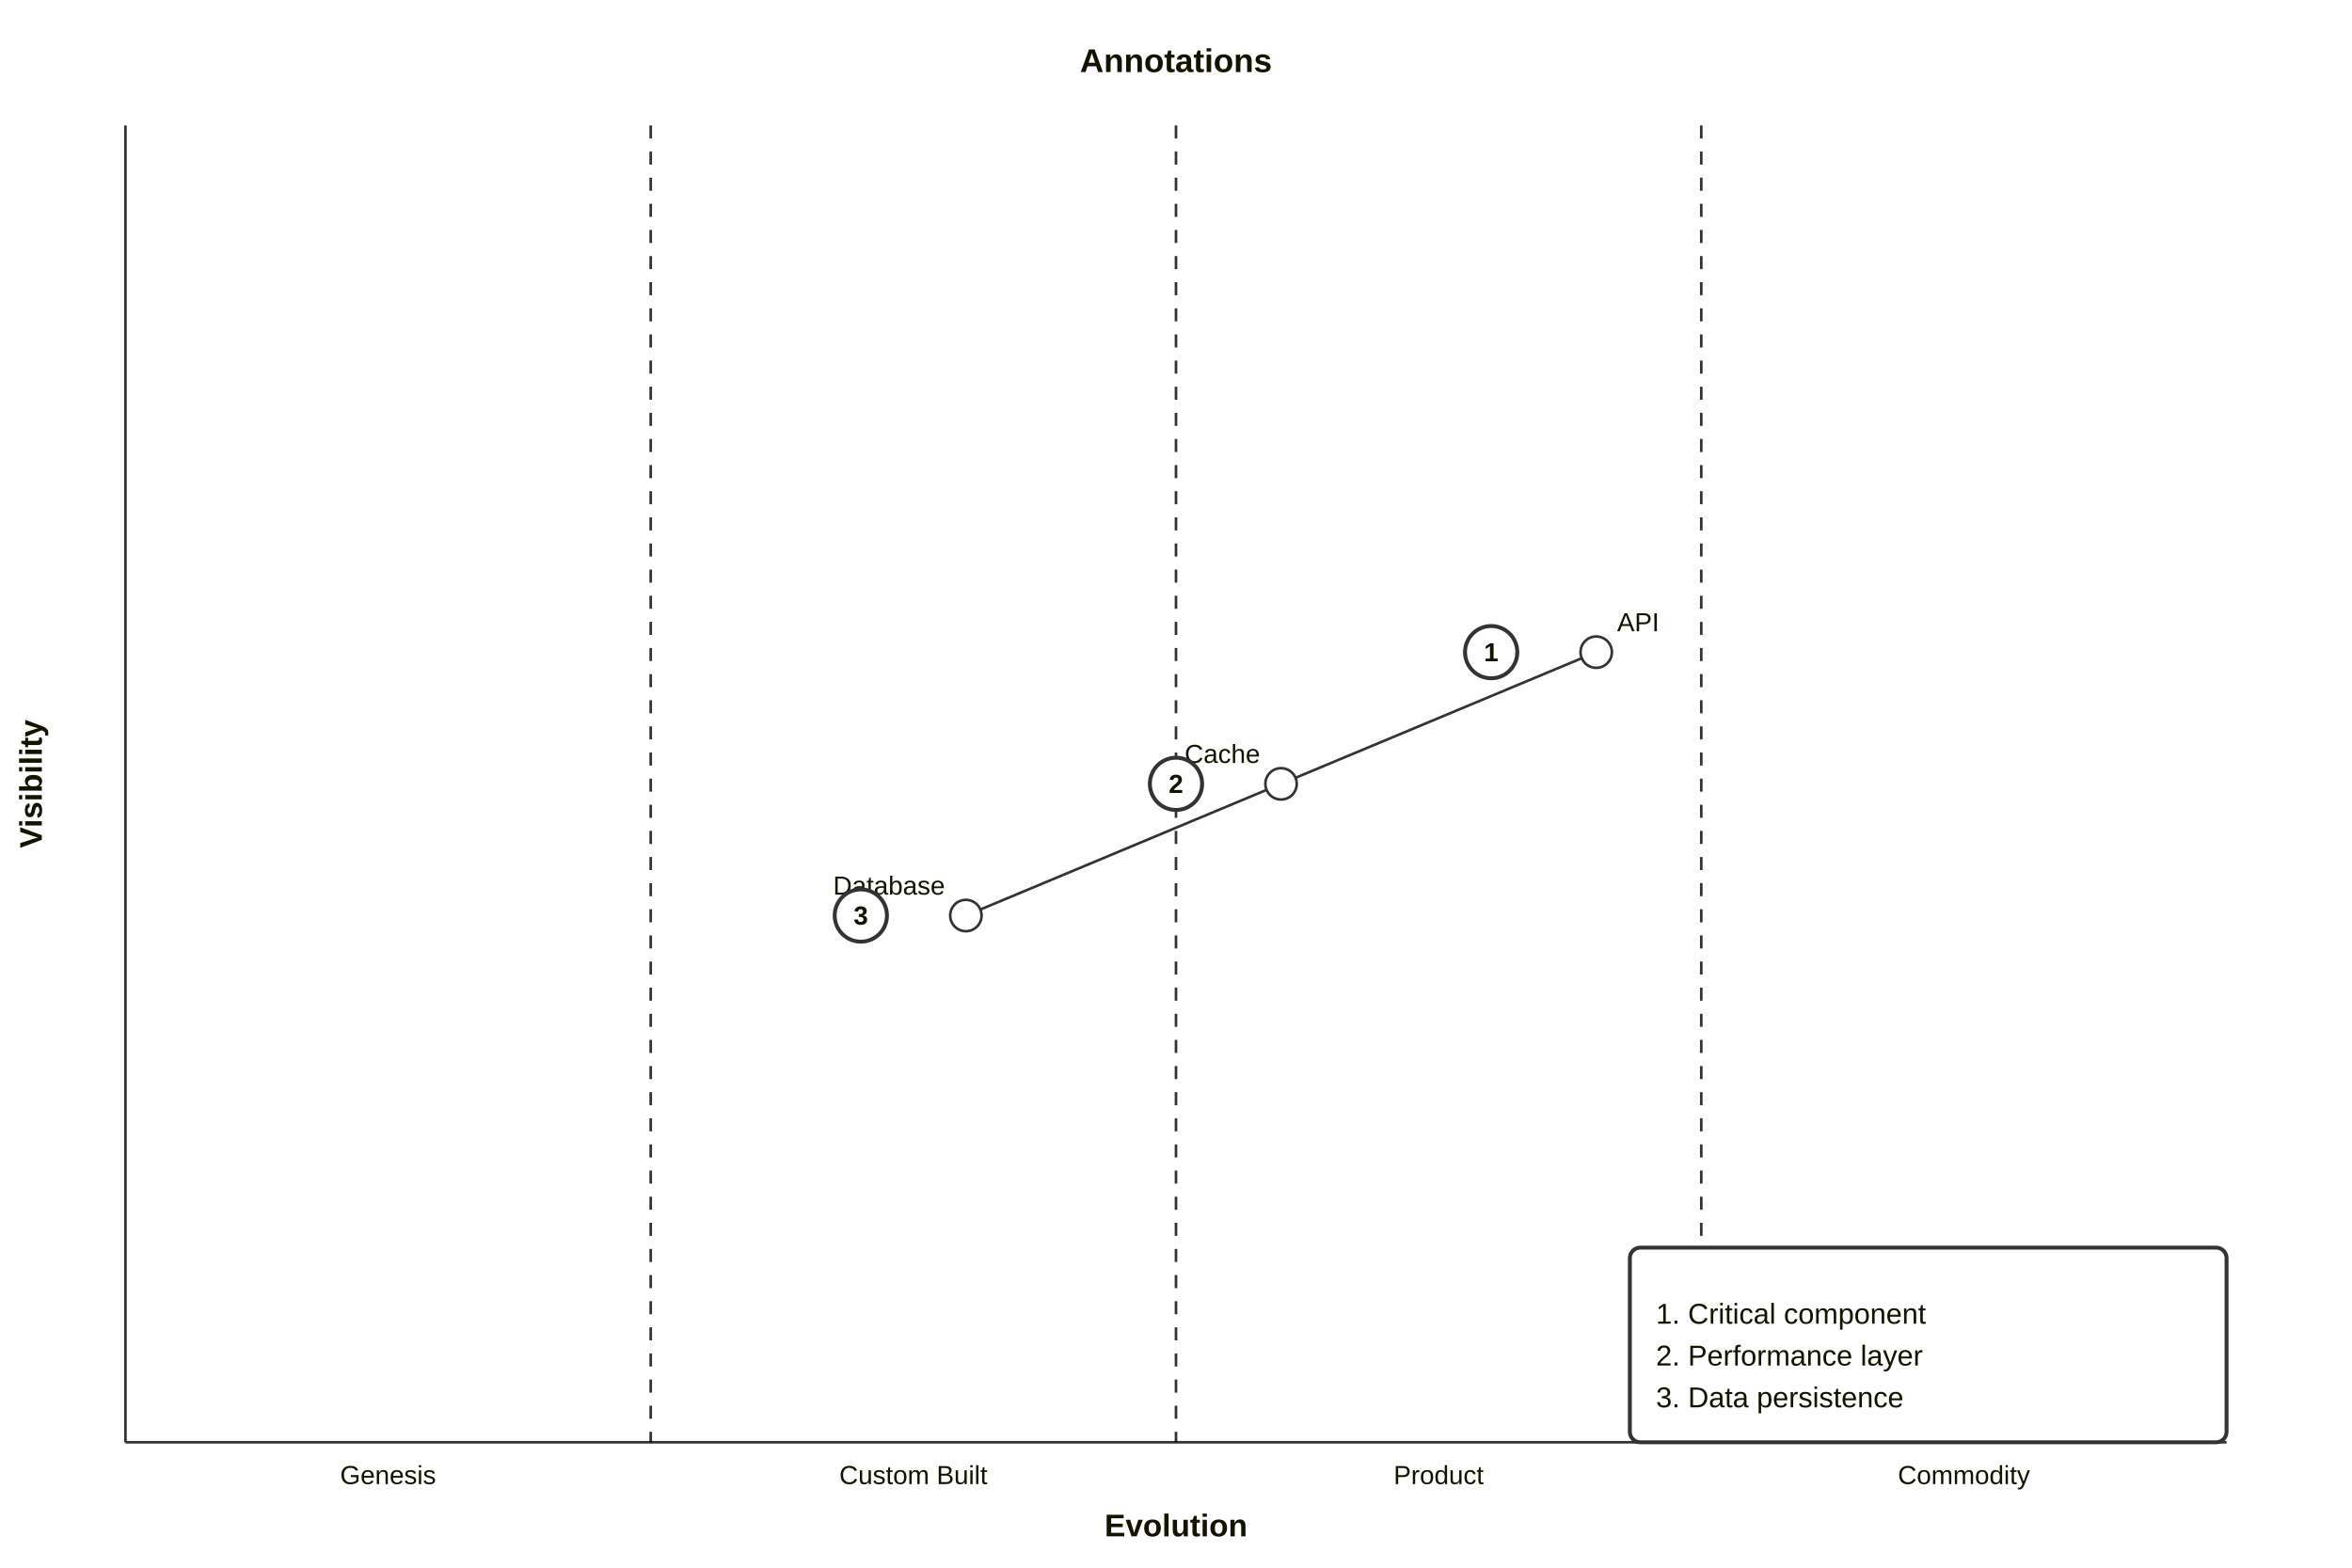
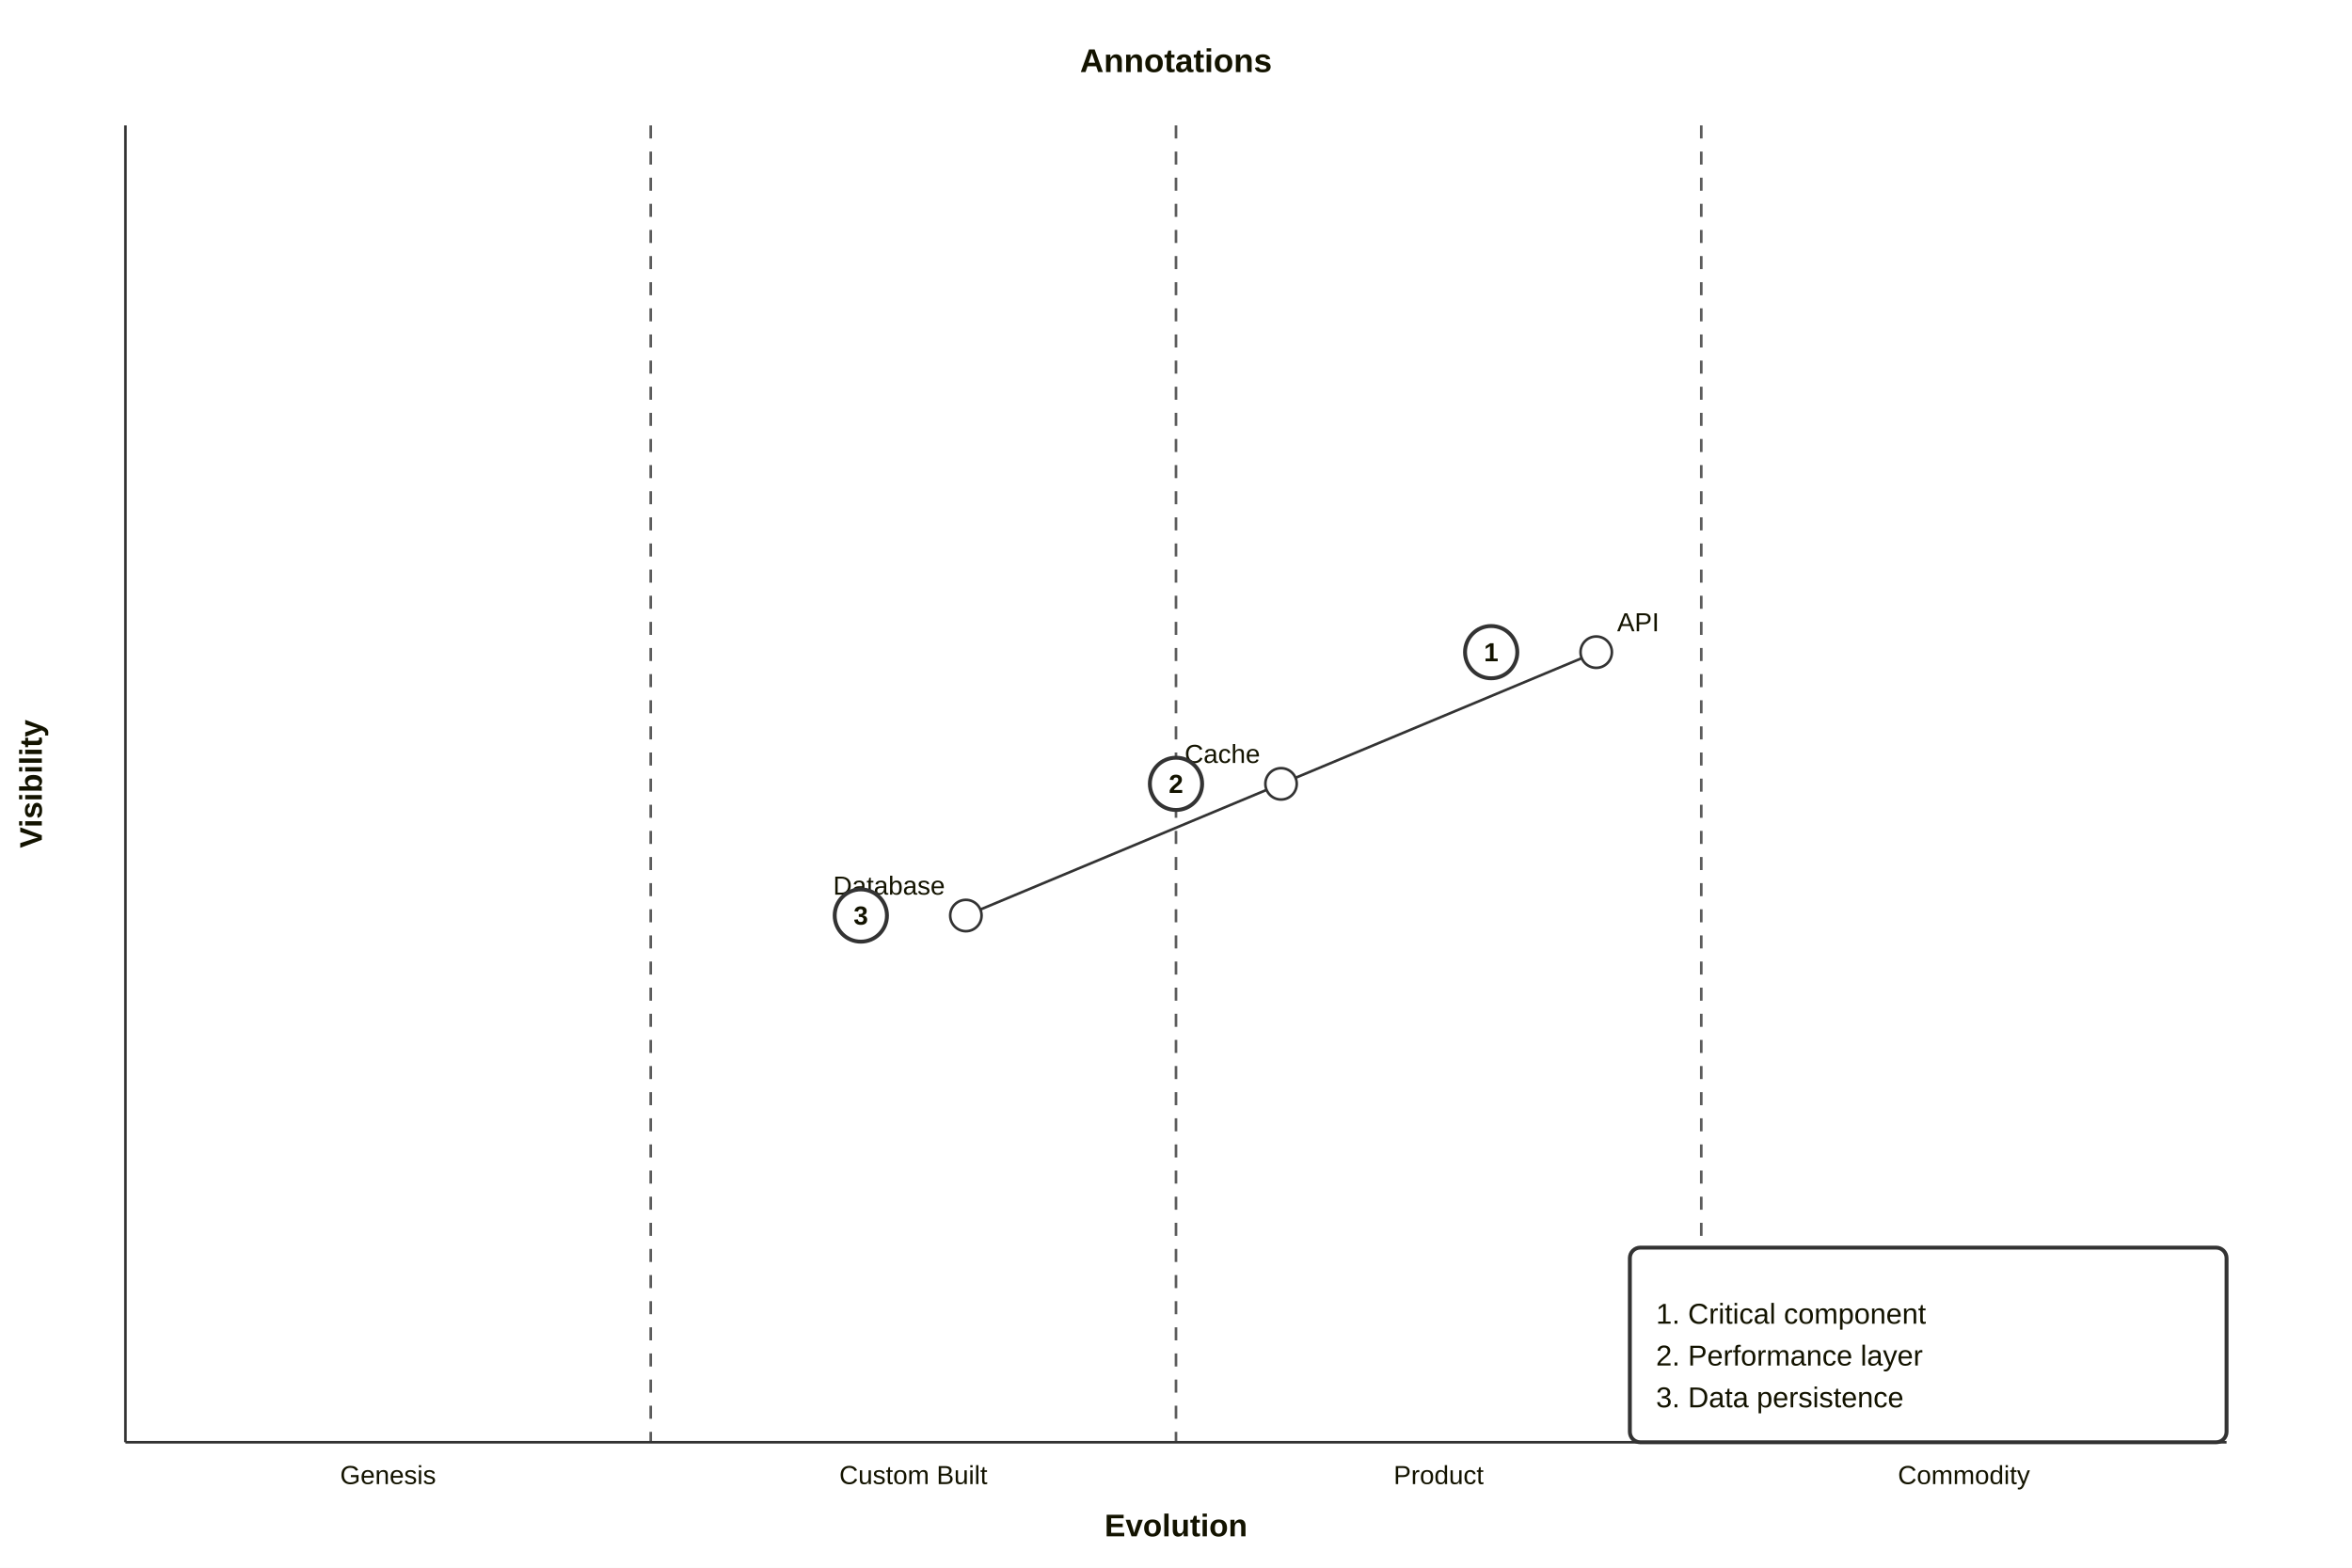
<svg xmlns="http://www.w3.org/2000/svg" id="mermaid" class="wardley" width="900" height="600" viewBox="0 0 900 600" role="graphics-document document" aria-roledescription="wardley">
-   <style>#mermaid{font-family:"trebuchet ms",verdana,arial,sans-serif;font-size:16px;fill:#333;}#mermaid{font-family:"trebuchet ms",verdana,arial,sans-serif;}</style>
+   <style>#mermaid{font-family:"trebuchet ms",verdana,arial,sans-serif;font-size:16px;fill:#333;}#mermaid{font-family:"trebuchet ms",verdana,arial,sans-serif;}#mermaid .wardley-background{fill:white;}#mermaid .wardley-halo{stroke:white;}#mermaid text{fill:#131300;}#mermaid .wardley-node-label{fill:#131300;}#mermaid .wardley-annotation text,#mermaid .wardley-annotations-box text{fill:#131300;}#mermaid .wardley-axes line,#mermaid .wardley-stages line,#mermaid .wardley-pipeline-box{stroke:#333333;}#mermaid .wardley-link,#mermaid .wardley-pipeline-evolution-link{stroke:#333333;}#mermaid .wardley-link-arrow{fill:#333333;}#mermaid .wardley-trend{stroke:#dc3545;}#mermaid .wardley-trend-arrow{fill:#dc3545;}#mermaid .wardley-component,#mermaid .wardley-market-overlay,#mermaid .wardley-market-dot{fill:white;}#mermaid .wardley-component,#mermaid .wardley-market-overlay,#mermaid .wardley-market-dot,#mermaid .wardley-buy-overlay,#mermaid .wardley-outsource-overlay,#mermaid .wardley-market-line,#mermaid .wardley-inertia,#mermaid .wardley-accelerator{stroke:#333333;}#mermaid .wardley-annotation circle,#mermaid .wardley-annotations-box rect{fill:white;}#mermaid .wardley-annotation circle,#mermaid .wardley-annotations-box rect{stroke:#333333;}</style>
  <rect x="0" y="0" width="900" height="600" fill="white" />
  <g class="wardley-map">
-     <rect class="wardley-background" width="900" height="600" fill="white" />
-     <text x="450" y="24" class="wardley-title" fill="#131300" font-size="12.6" font-weight="bold" text-anchor="middle" dominant-baseline="middle">Annotations</text>
+     <rect class="wardley-background" width="900" height="600" />
+     <text x="450" y="24" class="wardley-title" font-size="12.6" font-weight="bold" text-anchor="middle" dominant-baseline="middle">Annotations</text>
    <g class="wardley-axes">
-       <line x1="48" y1="552" x2="852" y2="552" stroke="#333333" stroke-width="1" />
-       <line x1="48" y1="48" x2="48" y2="552" stroke="#333333" stroke-width="1" />
-       <text x="450" y="588" class="wardley-axis-label" fill="#131300" font-size="12" font-weight="bold" text-anchor="middle">Evolution</text>
-       <text class="wardley-axis-label" x="16" y="300" fill="#131300" font-size="12" font-weight="bold" text-anchor="middle" transform="rotate(-90 16 300)">Visibility</text>
+       <line x1="48" y1="552" x2="852" y2="552" stroke-width="1" />
+       <line x1="48" y1="48" x2="48" y2="552" stroke-width="1" />
+       <text x="450" y="588" class="wardley-axis-label" font-size="12" font-weight="bold" text-anchor="middle">Evolution</text>
+       <text class="wardley-axis-label" x="16" y="300" font-size="12" font-weight="bold" text-anchor="middle" transform="rotate(-90 16 300)">Visibility</text>
    </g>
    <g class="wardley-stages">
-       <text x="148.5" y="568" class="wardley-stage-label" fill="#131300" font-size="10" text-anchor="middle">Genesis</text>
-       <line x1="249" y1="48" x2="249" y2="552" stroke="#000" stroke-width="1" stroke-dasharray="5 5" opacity="0.8" />
-       <text x="349.5" y="568" class="wardley-stage-label" fill="#131300" font-size="10" text-anchor="middle">Custom Built</text>
-       <line x1="450" y1="48" x2="450" y2="552" stroke="#000" stroke-width="1" stroke-dasharray="5 5" opacity="0.8" />
-       <text x="550.5" y="568" class="wardley-stage-label" fill="#131300" font-size="10" text-anchor="middle">Product</text>
-       <line x1="651" y1="48" x2="651" y2="552" stroke="#000" stroke-width="1" stroke-dasharray="5 5" opacity="0.8" />
-       <text x="751.5" y="568" class="wardley-stage-label" fill="#131300" font-size="10" text-anchor="middle">Commodity</text>
+       <text x="148.5" y="568" class="wardley-stage-label" font-size="10" text-anchor="middle">Genesis</text>
+       <line x1="249" y1="48" x2="249" y2="552" stroke-width="1" stroke-dasharray="5 5" opacity="0.8" />
+       <text x="349.5" y="568" class="wardley-stage-label" font-size="10" text-anchor="middle">Custom Built</text>
+       <line x1="450" y1="48" x2="450" y2="552" stroke-width="1" stroke-dasharray="5 5" opacity="0.8" />
+       <text x="550.5" y="568" class="wardley-stage-label" font-size="10" text-anchor="middle">Product</text>
+       <line x1="651" y1="48" x2="651" y2="552" stroke-width="1" stroke-dasharray="5 5" opacity="0.8" />
+       <text x="751.5" y="568" class="wardley-stage-label" font-size="10" text-anchor="middle">Commodity</text>
    </g>
    <g class="wardley-links">
-       <line class="wardley-link" x1="605.26" y1="251.91" x2="495.74" y2="297.69" stroke="#333333" stroke-width="1" />
-       <line class="wardley-link" x1="484.66" y1="302.31" x2="375.14" y2="348.09" stroke="#333333" stroke-width="1" />
+       <line class="wardley-link" x1="605.26" y1="251.91" x2="495.74" y2="297.69" stroke-width="1" />
+       <line class="wardley-link" x1="484.66" y1="302.31" x2="375.14" y2="348.09" stroke-width="1" />
    </g>
    <g class="wardley-trends" />
    <g class="wardley-nodes">
      <g class="wardley-node wardley-node--component">
-         <circle cx="610.8" cy="249.6" r="6" fill="white" stroke="#333333" stroke-width="1" />
-         <text x="618.8" y="241.6" class="wardley-node-label" fill="#131300" font-size="10" font-weight="normal" text-anchor="start" dominant-baseline="auto">API</text>
+         <circle cx="610.8" cy="249.6" r="6" class="wardley-component" stroke-width="1" />
+         <text x="618.8" y="241.6" class="wardley-node-label" font-size="10" font-weight="normal" text-anchor="start" dominant-baseline="auto">API</text>
      </g>
      <g class="wardley-node wardley-node--component">
-         <circle cx="490.2" cy="300" r="6" fill="white" stroke="#333333" stroke-width="1" />
-         <text x="453.29" y="292" class="wardley-node-label" fill="#131300" font-size="10" font-weight="normal" text-anchor="start" dominant-baseline="auto">Cache</text>
+         <circle cx="490.2" cy="300" r="6" class="wardley-component" stroke-width="1" />
+         <text x="453.29" y="292" class="wardley-node-label" font-size="10" font-weight="normal" text-anchor="start" dominant-baseline="auto">Cache</text>
      </g>
      <g class="wardley-node wardley-node--component">
-         <circle cx="369.6" cy="350.4" r="6" fill="white" stroke="#333333" stroke-width="1" />
-         <text x="318.79" y="342.4" class="wardley-node-label" fill="#131300" font-size="10" font-weight="normal" text-anchor="start" dominant-baseline="auto">Database</text>
+         <circle cx="369.6" cy="350.4" r="6" class="wardley-component" stroke-width="1" />
+         <text x="318.79" y="342.4" class="wardley-node-label" font-size="10" font-weight="normal" text-anchor="start" dominant-baseline="auto">Database</text>
      </g>
    </g>
    <g class="wardley-annotations">
      <g class="wardley-annotation">
-         <circle cx="570.6" cy="249.6" r="10" fill="white" stroke="#333333" stroke-width="1.5" />
-         <text x="570.6" y="249.6" text-anchor="middle" dominant-baseline="central" font-size="10" fill="#131300" font-weight="bold">1</text>
+         <circle cx="570.6" cy="249.6" r="10" stroke-width="1.5" />
+         <text x="570.6" y="249.6" text-anchor="middle" dominant-baseline="central" font-size="10" font-weight="bold">1</text>
      </g>
      <g class="wardley-annotation">
-         <circle cx="450" cy="300" r="10" fill="white" stroke="#333333" stroke-width="1.5" />
-         <text x="450" y="300" text-anchor="middle" dominant-baseline="central" font-size="10" fill="#131300" font-weight="bold">2</text>
+         <circle cx="450" cy="300" r="10" stroke-width="1.5" />
+         <text x="450" y="300" text-anchor="middle" dominant-baseline="central" font-size="10" font-weight="bold">2</text>
      </g>
      <g class="wardley-annotation">
-         <circle cx="329.4" cy="350.4" r="10" fill="white" stroke="#333333" stroke-width="1.5" />
-         <text x="329.4" y="350.4" text-anchor="middle" dominant-baseline="central" font-size="10" fill="#131300" font-weight="bold">3</text>
+         <circle cx="329.4" cy="350.4" r="10" stroke-width="1.5" />
+         <text x="329.4" y="350.4" text-anchor="middle" dominant-baseline="central" font-size="10" font-weight="bold">3</text>
      </g>
      <g class="wardley-annotations-box">
-         <rect x="623.67" y="477.5" width="228.33" height="74.5" fill="white" stroke="#333333" stroke-width="1.5" rx="4" ry="4" />
-         <text x="633.67" y="503.5" font-size="11" fill="#131300" text-anchor="start" dominant-baseline="middle">1. Critical component</text>
-         <text x="633.67" y="519.5" font-size="11" fill="#131300" text-anchor="start" dominant-baseline="middle">2. Performance layer</text>
-         <text x="633.67" y="535.5" font-size="11" fill="#131300" text-anchor="start" dominant-baseline="middle">3. Data persistence</text>
+         <rect x="623.67" y="477.5" width="228.33" height="74.5" stroke-width="1.5" rx="4" ry="4" />
+         <text x="633.67" y="503.5" font-size="11" text-anchor="start" dominant-baseline="middle">1. Critical component</text>
+         <text x="633.67" y="519.5" font-size="11" text-anchor="start" dominant-baseline="middle">2. Performance layer</text>
+         <text x="633.67" y="535.5" font-size="11" text-anchor="start" dominant-baseline="middle">3. Data persistence</text>
      </g>
    </g>
  </g>
  <defs>
    <marker id="mermaid-arrow" viewBox="0 0 10 10" refX="9" refY="5" markerWidth="6" markerHeight="6" orient="auto-start-reverse">
-       <path d="M 0 0 L 10 5 L 0 10 z" fill="#dc3545" stroke="none" />
+       <path class="wardley-trend-arrow" d="M 0 0 L 10 5 L 0 10 z" stroke="none" />
    </marker>
    <marker id="mermaid-link-arrow-end" viewBox="0 0 10 10" refX="9" refY="5" markerWidth="5" markerHeight="5" orient="auto">
-       <path d="M 0 0 L 10 5 L 0 10 z" fill="#333333" stroke="none" />
+       <path class="wardley-link-arrow" d="M 0 0 L 10 5 L 0 10 z" stroke="none" />
    </marker>
    <marker id="mermaid-link-arrow-start" viewBox="0 0 10 10" refX="1" refY="5" markerWidth="5" markerHeight="5" orient="auto">
-       <path d="M 10 0 L 0 5 L 10 10 z" fill="#333333" stroke="none" />
+       <path class="wardley-link-arrow" d="M 10 0 L 0 5 L 10 10 z" stroke="none" />
    </marker>
  </defs>
</svg>
